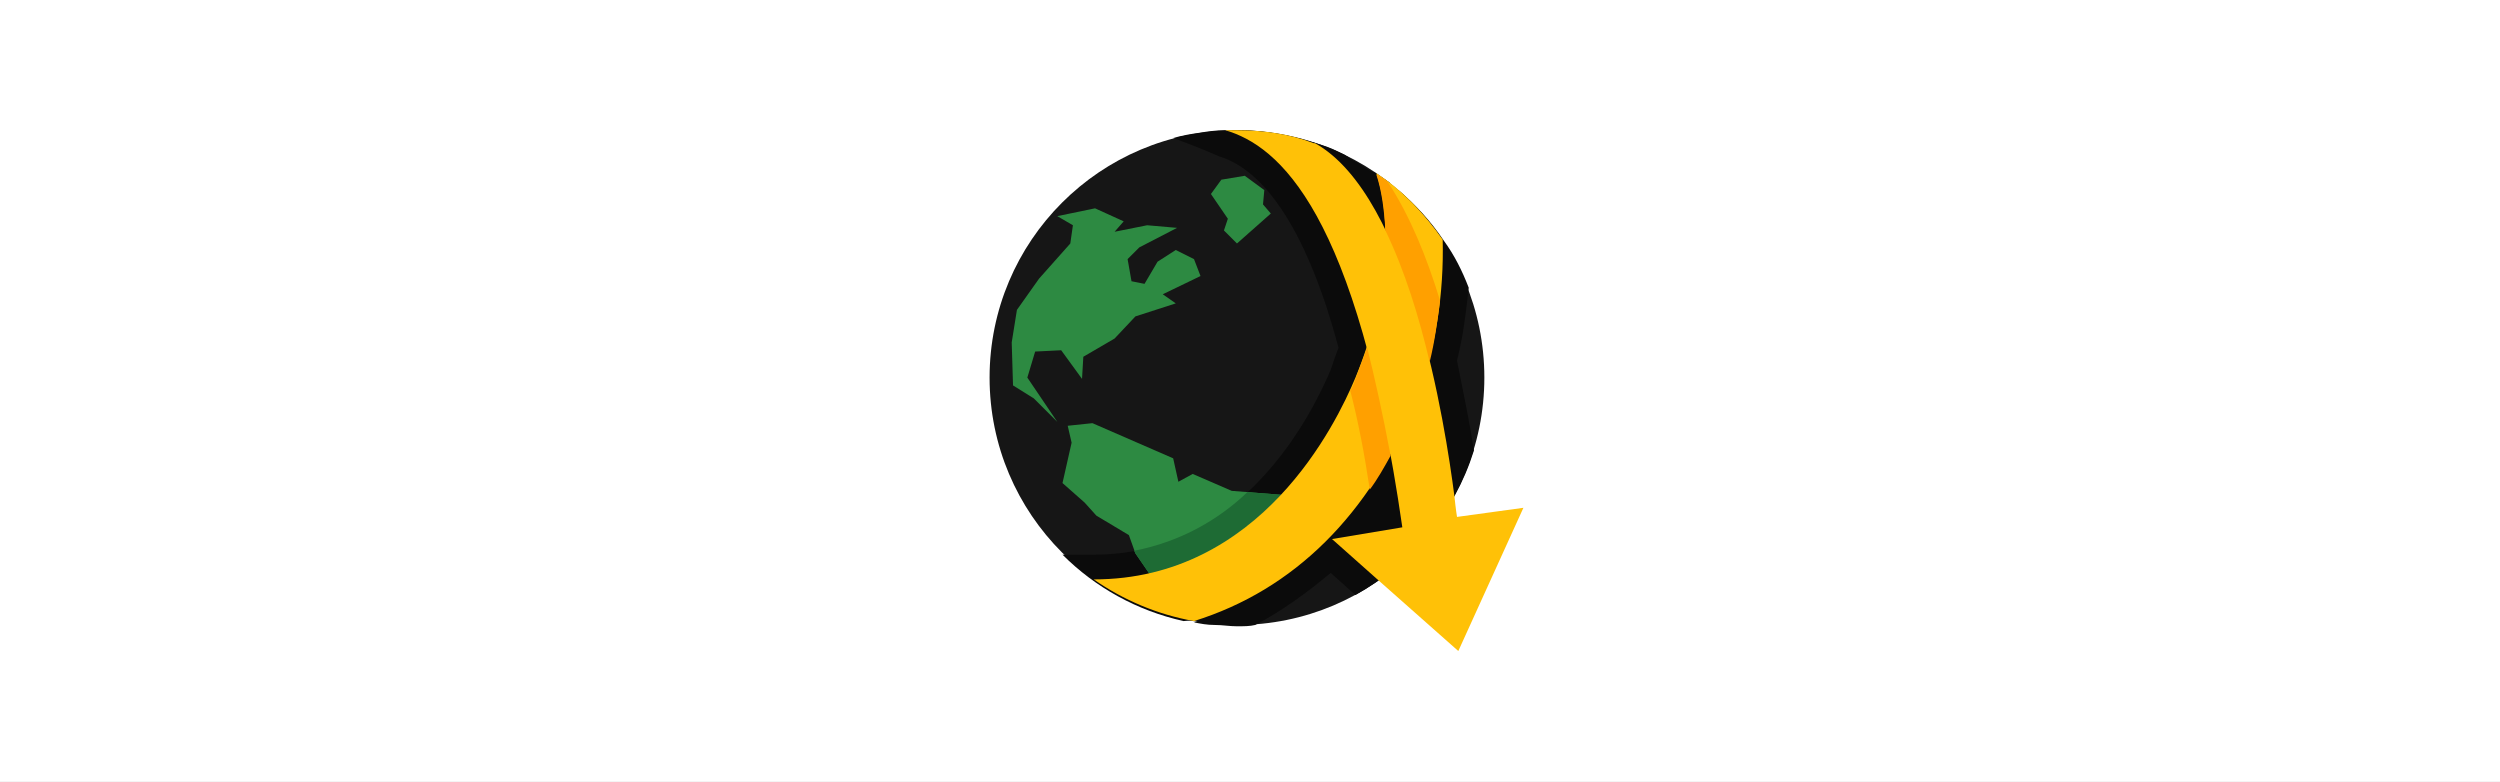
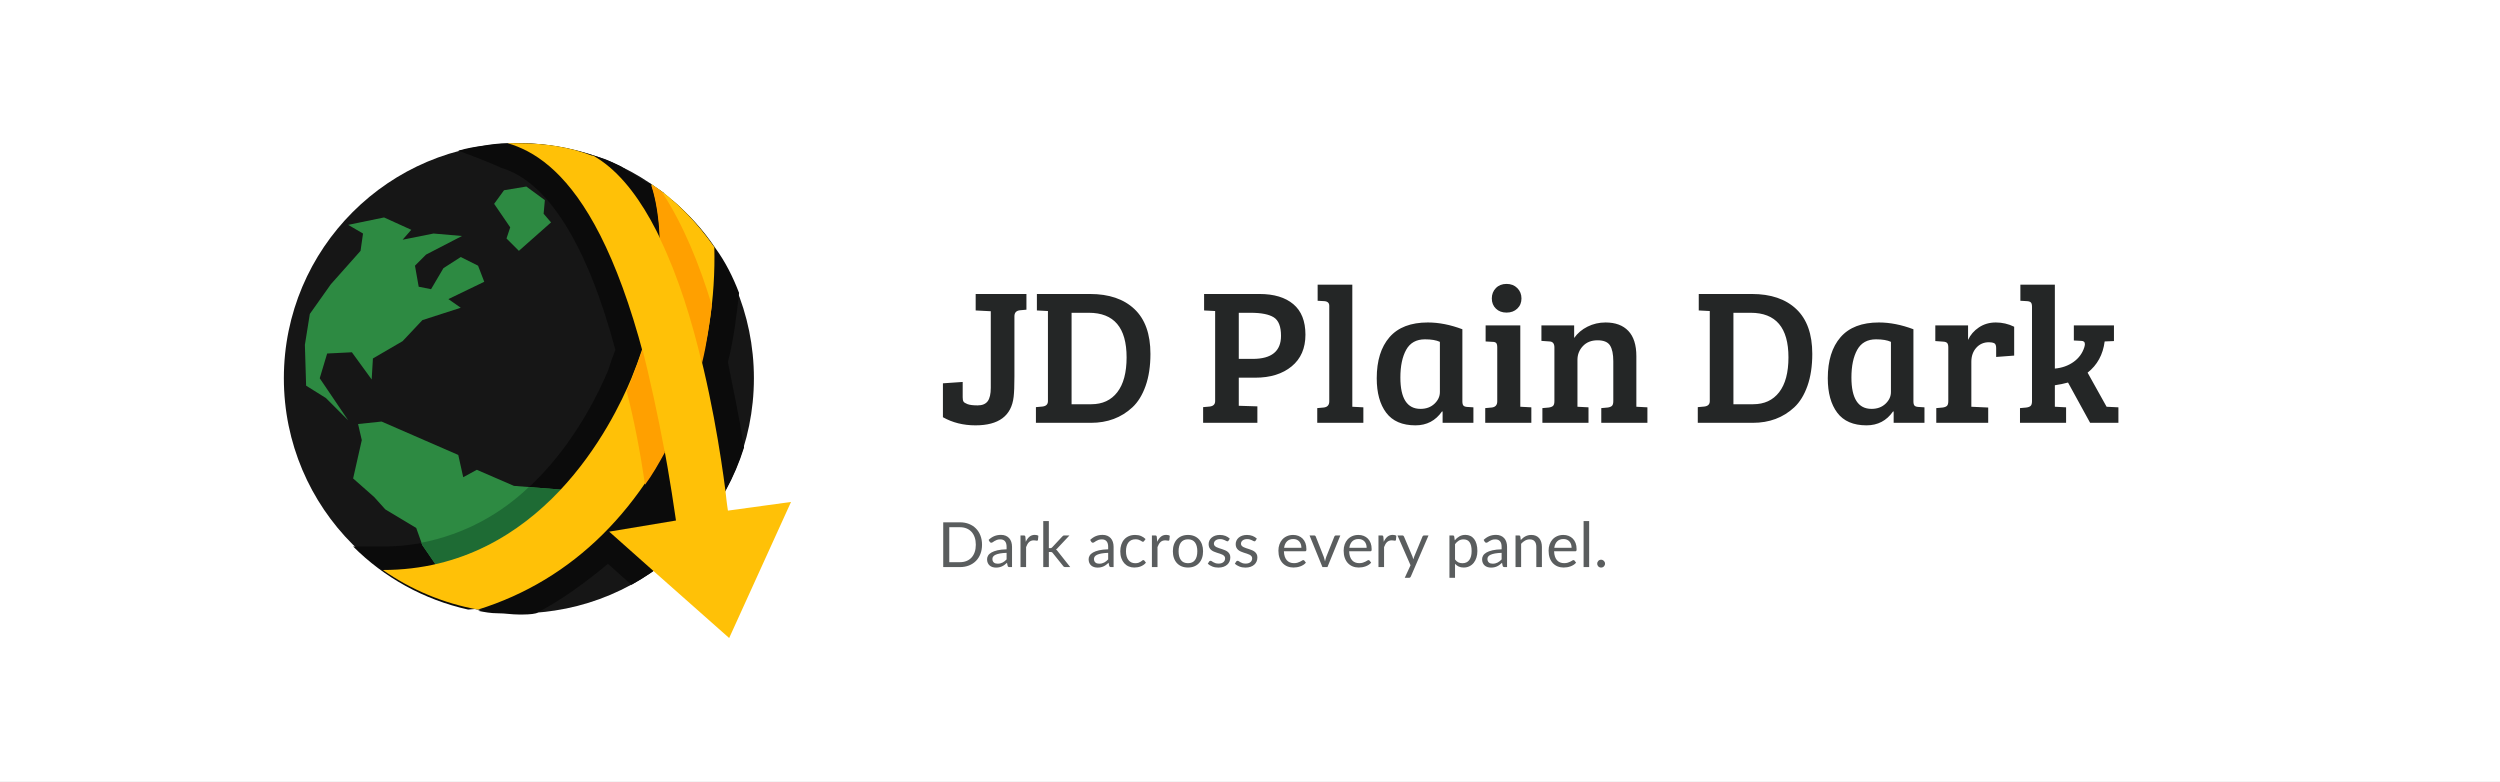
- <svg xmlns="http://www.w3.org/2000/svg" viewBox="0 0 1600 500" width="1600" height="500">
+ <svg xmlns="http://www.w3.org/2000/svg" width="1600" height="500" viewBox="0 0 1600 500">
  <rect width="1600" height="500" fill="#ffffff" />
-   <g transform="translate(600, 50) scale(8.333)">
+   <g transform="translate(150,60) scale(7.9167)">
    <path fill="#161616" d="M23 4A19 19 0 1 0 23 42A19 19 0 1 0 23 4Z" />
    <path fill="#0b0b0b" d="M30.2,38l1.9,1.7c4.3-2.4,7.6-6.3,9.1-11.1c-0.3-2-0.8-4.4-1.3-6.9c0.5-2,0.7-3.8,0.9-5.6c-0.5-1.3-1.1-2.5-1.9-3.6c0,0,0,0,0,0c-1-1.5-2.2-2.8-3.5-3.9c-0.2,0-0.5-0.2-0.7-0.6c-0.3-0.2-0.6-0.4-0.9-0.6c0,0,0,0,0,0c0,0,0,0,0,0c-0.1-0.1-0.3-0.2-0.4-0.2c0,0,0,0,0,0c-0.4-0.2-0.8-0.5-1.1-0.7c-0.2-0.1-0.5-0.2-0.7-0.4c-0.1-0.1-0.2-0.1-0.3-0.2c0,0,0,0,0,0l0,0c-0.6-0.3-1.2-0.6-1.9-0.8c0,0,0,0,0,0C27.2,4.4,25.2,4,23,4c-0.1,0-0.2,0-0.3,0c-0.2,0.1-0.4,0.1-0.6,0c0,0,0,0,0,0c-0.7,0-1.4,0.1-2,0.2c0,0,0,0,0,0c-0.7,0.1-1.3,0.2-2,0.4C20.3,5.4,21.6,6,21.6,6c3.7,1.1,6.9,6.1,9.2,14.7c-0.2,0.5-0.4,1.1-0.6,1.7c-1.4,3.3-6.7,14.2-18.2,14.2l-2.4,0c0,0,0,0,0,0c2.5,2.5,5.7,4.3,9.3,5.1c1.1-0.1,1.5-0.1,0.8,0.1c0,0,0,0,0,0c0.5,0.1,1,0.2,1.6,0.2c0.6,0,1.1,0.1,1.7,0.1c0.5,0,1,0,1.4-0.1C26.5,40.9,28.4,39.5,30.2,38z" />
    <path fill="#2d8a42" d="M9.2,26.4l-1.8-1.8l-1.6-1l-0.1-3.3l0.4-2.5l1.7-2.4l2.4-2.7l0.2-1.4l-1.2-0.7l2.9-0.6l2.2,1l-0.7,0.8l2.5-0.5l2.3,0.2L15.5,13l-0.9,0.9l0.3,1.7l1,0.2l1-1.7l1.4-0.9l1.4,0.7l0.5,1.3l-2.9,1.4l1,0.7l-3.1,1L13.6,20l-2.4,1.4l-0.1,1.7l-1.6-2.2l-2,0.1l-0.6,2L9.2,26.4z M21.8,7.8l-0.8,1.1l1.3,1.9l-0.3,0.9l1,1l2.6-2.3l-0.6-0.7l0.1-1.1l-1.5-1.1L21.8,7.8z M14.7,35.1l0.5,1.4l1.1,1.6c4.3-1,7.6-3.4,10.1-6.1l-3.8-0.3l-3-1.3L18.5,31l-0.4-1.8l-6.2-2.7L10,26.7l0.3,1.3l-0.7,3.1l1.7,1.5l0.9,1L14.7,35.1z" />
    <path fill="#1e6b34" d="M26.4,32l-2.6-0.2c-2.2,2.1-5.1,3.8-8.7,4.5l0.1,0.2l1.1,1.6C20.6,37,24,34.6,26.4,32z" />
    <path fill="#FFC107" d="M36.7,24.9c1.6-4,2.2-8.5,2.1-12.5c-1.4-2-3.1-3.8-5.1-5.1c1.2,3.5,1,9.4-1.6,15.7c-1.5,3.6-7.3,15.5-20.1,15.5c2.3,1.6,4.9,2.7,7.7,3.2C27.4,39.3,33.2,33.5,36.7,24.9z" />
    <path fill="#FFC107" d="M45,33l-5,11l-6.1-5.4l-3.6-3.2l5.4-0.9C32.2,10.2,26.2,5.2,22.1,4c0.3,0,0.6,0,0.9,0c2.1,0,4.1,0.3,5.9,1L29,5c7.3,4.1,10,21.7,10.7,27.1c0.1,1,0.2,1.6,0.2,1.6L45,33z" />
    <path fill="#FFA000" d="M34.8,29c-0.5,0.9-1,1.8-1.6,2.6c-0.4-2.7-0.9-5.3-1.5-7.6c0.2-0.3,0.3-0.6,0.4-0.9c0.3-0.8,0.6-1.6,0.9-2.4C33.6,23.1,34.2,25.8,34.8,29z M38.6,17.1c-1-3.3-2.3-6.5-4-9.1c0,0-0.1-0.1-0.1-0.1c-0.3-0.2-0.5-0.4-0.8-0.5c0.4,1.2,0.6,2.6,0.7,4.3c1.5,3.1,2.6,6.7,3.4,10.1C38.2,20.2,38.4,18.6,38.6,17.1z" />
  </g>
+   <path d="M648.73 254Q646.62 272.22 624.30 272.22Q612.65 272.22 603.47 267.02L603.47 245.32L616.12 244.45L616.12 254.24Q616.12 256.10 616.62 256.97Q617.11 257.84 619.22 258.65Q621.33 259.45 625.73 259.45Q630.13 259.45 632.12 256.79Q634.10 254.12 634.10 248.17L634.10 199.19L624.43 198.69L624.43 188.15L656.92 188.15L656.92 198.20L652.82 198.57Q649.23 198.94 649.23 202.41L649.23 240.98Q649.23 249.78 648.73 254M698.21 270.61L662.99 270.61L662.99 260.57L667.08 260.20Q670.68 259.82 670.68 256.72L670.68 199.06L663.61 198.69L663.61 188.15L697.59 188.15Q715.82 188.15 726.05 197.82Q736.28 207.50 736.28 226.47Q736.28 238.25 733.18 246.99Q730.08 255.73 724.74 260.69Q714.08 270.61 698.21 270.61M696.84 200.18L685.81 200.18L685.81 258.71L698.46 258.71Q709.12 258.71 715.07 251.02Q721.02 243.33 721.02 228.70Q721.02 200.18 696.84 200.18M804.72 270.61L770 270.61L770 260.57L774.10 260.20Q777.69 259.82 777.69 256.72L777.69 199.06L770.62 198.69L770.62 188.15L806.09 188.15Q819.98 188.15 827.73 194.66Q835.48 201.17 835.48 214.19Q835.48 227.21 826.67 234.47Q817.87 241.72 803.36 241.72L792.82 241.72L792.82 259.70L804.72 260.07L804.72 270.61M792.82 200.18L792.82 229.69L801.75 229.69Q819.85 229.69 819.85 214.94Q819.85 206.01 815.20 203.09Q810.55 200.18 800.38 200.18L792.82 200.18M843.29 182.20L865.48 182.20L865.48 260.32L872.55 260.69L872.55 270.61L843.04 270.61L843.04 261.19L847.13 260.82Q850.73 260.44 850.73 256.85L850.73 195.72Q850.73 192.99 847.63 192.74L843.29 192.49L843.29 182.20M935.92 210.72L935.92 256.85Q935.92 258.83 936.60 259.58Q937.28 260.32 939.02 260.44L942.98 260.69L942.98 270.61L923.27 270.61L923.27 263.42L922.90 263.30Q916.70 272.22 905.91 272.22Q893.26 272.22 887.18 264.16Q881.11 256.10 881.11 242.09Q881.11 225.23 889.29 215.80Q897.48 206.38 913.84 206.38Q924.38 206.38 935.92 210.72M921.53 250.90L921.53 218.78Q918.06 217.17 911.98 217.17Q903.68 217.17 899.96 223.86Q896.24 230.56 896.24 241.60Q896.24 261.68 909.13 261.68Q914.59 261.68 918.06 258.40Q921.53 255.11 921.53 250.90M950.80 208.24L972.99 208.24L972.99 260.32L980.06 260.69L980.06 270.61L950.55 270.61L950.55 261.19L954.64 260.82Q958.24 260.44 958.24 256.85L958.24 222.38Q958.24 220.27 957.55 219.52Q956.87 218.78 955.14 218.78L950.80 218.53L950.80 208.24M957.37 197.51Q954.76 194.97 954.76 191Q954.76 187.04 957.37 184.37Q959.97 181.70 964.19 181.70Q968.40 181.70 971.07 184.37Q973.74 187.04 973.74 191Q973.74 194.97 971.07 197.51Q968.40 200.06 964.19 200.06Q959.97 200.06 957.37 197.51M991.72 218.53L986.51 218.16L986.51 208.24L1007.46 208.24L1007.46 216.30Q1010.69 211.71 1016.02 209.05Q1021.35 206.38 1027.55 206.38Q1036.98 206.38 1042.12 211.77Q1047.27 217.17 1047.27 227.96L1047.27 260.32L1054.34 260.69L1054.34 270.61L1024.82 270.61L1024.82 261.19L1028.92 260.82Q1030.78 260.57 1031.64 259.76Q1032.51 258.96 1032.51 256.72L1032.51 231.18Q1032.51 224.36 1030.40 221.07Q1028.30 217.79 1022.41 217.79Q1016.52 217.79 1013.04 221.51Q1009.57 225.23 1009.57 230.31L1009.57 260.32L1016.64 260.69L1016.64 270.61L987.13 270.61L987.13 261.19L991.22 260.82Q993.08 260.57 993.95 259.76Q994.82 258.96 994.82 256.72L994.82 222.38Q994.82 218.66 991.72 218.53M1121.79 270.61L1086.58 270.61L1086.58 260.57L1090.67 260.20Q1094.26 259.82 1094.26 256.72L1094.26 199.06L1087.20 198.69L1087.20 188.15L1121.17 188.15Q1139.40 188.15 1149.63 197.82Q1159.86 207.50 1159.86 226.47Q1159.86 238.25 1156.76 246.99Q1153.66 255.73 1148.33 260.69Q1137.66 270.61 1121.79 270.61M1120.43 200.18L1109.39 200.18L1109.39 258.71L1122.04 258.71Q1132.70 258.71 1138.66 251.02Q1144.61 243.33 1144.61 228.70Q1144.61 200.18 1120.43 200.18M1224.59 210.72L1224.59 256.85Q1224.59 258.83 1225.27 259.58Q1225.95 260.32 1227.69 260.44L1231.66 260.69L1231.66 270.61L1211.94 270.61L1211.94 263.42L1211.57 263.30Q1205.37 272.22 1194.58 272.22Q1181.93 272.22 1175.86 264.16Q1169.78 256.10 1169.78 242.09Q1169.78 225.23 1177.96 215.80Q1186.15 206.38 1202.52 206.38Q1213.06 206.38 1224.59 210.72M1210.20 250.90L1210.20 218.78Q1206.73 217.17 1200.66 217.17Q1192.35 217.17 1188.63 223.86Q1184.91 230.56 1184.91 241.60Q1184.91 261.68 1197.80 261.68Q1203.26 261.68 1206.73 258.40Q1210.20 255.11 1210.20 250.90M1246.91 256.72L1246.91 222.38Q1246.91 220.39 1246.23 219.59Q1245.54 218.78 1243.81 218.66L1238.60 218.28L1238.60 208.24L1259.56 208.24L1259.56 217.54Q1261.79 212.70 1266.50 209.54Q1271.21 206.38 1277.35 206.38Q1283.49 206.38 1289.07 209.11L1289.07 227.58L1277.54 228.45L1277.54 222.75Q1277.54 220.27 1276.30 219.65Q1274.93 219.03 1272.95 219.03Q1267.99 219.03 1264.83 222.56Q1261.66 226.10 1261.66 231.55L1261.66 260.32L1272.45 260.82L1272.45 270.61L1239.22 270.61L1239.22 261.19L1243.31 260.82Q1245.17 260.57 1246.04 259.76Q1246.91 258.96 1246.91 256.72M1300.48 256.72L1300.48 196.34Q1300.48 194.35 1299.79 193.61Q1299.11 192.86 1297.38 192.74L1293.04 192.49L1293.04 182.20L1315.11 182.20L1315.11 235.89Q1321.93 235.27 1327.01 231.68Q1332.10 228.08 1333.96 222.25Q1334.33 221.01 1334.33 220.27Q1334.33 218.16 1331.97 218.16L1327.26 217.91L1327.26 208.24L1352.93 208.24L1352.93 218.28L1346.98 218.53Q1345.36 231.18 1336.06 238.50L1348.22 260.32L1355.78 260.69L1355.78 270.61L1337.68 270.61L1323.54 244.82Q1319.45 245.94 1315.11 246.56L1315.11 260.32L1315.23 260.32L1322.30 260.69L1322.30 270.61L1292.79 270.61L1292.79 261.19L1296.88 260.82Q1298.74 260.57 1299.61 259.76Q1300.48 258.96 1300.48 256.72" fill="#242626" />
+   <path d="M628.50 348.62Q628.50 351.84 627.48 354.48Q626.46 357.12 624.60 359Q622.74 360.88 620.13 361.91Q617.52 362.94 614.36 362.94L603.66 362.94L603.66 334.28L614.36 334.28Q617.52 334.28 620.13 335.31Q622.74 336.34 624.60 338.23Q626.46 340.12 627.48 342.76Q628.50 345.40 628.50 348.62M624.52 348.62Q624.52 345.98 623.80 343.90Q623.08 341.82 621.76 340.38Q620.44 338.94 618.56 338.18Q616.68 337.42 614.36 337.42L607.54 337.42L607.54 359.80L614.36 359.80Q616.68 359.80 618.56 359.04Q620.44 358.28 621.76 356.85Q623.08 355.42 623.80 353.34Q624.52 351.26 624.52 348.62M644.22 358.02L644.22 353.82Q641.76 353.90 640.03 354.21Q638.30 354.52 637.21 355.02Q636.12 355.52 635.63 356.20Q635.14 356.88 635.14 357.72Q635.14 358.52 635.40 359.10Q635.66 359.68 636.11 360.05Q636.56 360.42 637.17 360.59Q637.78 360.76 638.48 360.76Q639.42 360.76 640.20 360.57Q640.98 360.38 641.67 360.02Q642.36 359.66 642.99 359.16Q643.62 358.66 644.22 358.02M633.36 346.68L632.72 345.54Q634.40 343.92 636.34 343.12Q638.28 342.32 640.64 342.32Q642.34 342.32 643.66 342.88Q644.98 343.44 645.88 344.44Q646.78 345.44 647.24 346.86Q647.70 348.28 647.70 349.98L647.70 362.94L646.12 362.94Q645.60 362.94 645.32 362.77Q645.04 362.60 644.88 362.10L644.48 360.18Q643.68 360.92 642.92 361.49Q642.16 362.06 641.32 362.45Q640.48 362.84 639.53 363.05Q638.58 363.26 637.42 363.26Q636.24 363.26 635.20 362.93Q634.16 362.60 633.39 361.94Q632.62 361.28 632.17 360.27Q631.72 359.26 631.72 357.88Q631.72 356.68 632.38 355.57Q633.04 354.46 634.52 353.60Q636 352.74 638.38 352.19Q640.76 351.64 644.22 351.56L644.22 349.98Q644.22 347.62 643.20 346.41Q642.18 345.20 640.22 345.20Q638.90 345.20 638.01 345.53Q637.12 345.86 636.47 346.27Q635.82 346.68 635.35 347.01Q634.88 347.34 634.42 347.34Q634.06 347.34 633.80 347.15Q633.54 346.96 633.36 346.68M656.26 343.66L656.50 346.74Q657.46 344.66 658.86 343.49Q660.26 342.32 662.28 342.32Q662.92 342.32 663.51 342.46Q664.10 342.60 664.56 342.90L664.30 345.56Q664.18 346.06 663.70 346.06Q663.42 346.06 662.88 345.94Q662.34 345.82 661.66 345.82Q660.70 345.82 659.95 346.10Q659.20 346.38 658.61 346.93Q658.02 347.48 657.55 348.29Q657.08 349.10 656.70 350.14L656.70 362.94L653.12 362.94L653.12 342.68L655.16 342.68Q655.74 342.68 655.96 342.90Q656.18 343.12 656.26 343.66M667.68 333.48L671.26 333.48L671.26 350.82L672.18 350.82Q672.58 350.82 672.85 350.71Q673.12 350.60 673.42 350.26L679.82 343.40Q680.10 343.06 680.41 342.87Q680.72 342.68 681.24 342.68L684.46 342.68L677 350.62Q676.46 351.30 675.84 351.68Q676.20 351.92 676.49 352.23Q676.78 352.54 677.04 352.94L684.96 362.94L681.78 362.94Q681.32 362.94 680.99 362.79Q680.66 362.64 680.42 362.24L673.76 353.94Q673.46 353.52 673.17 353.39Q672.88 353.26 672.28 353.26L671.26 353.26L671.26 362.94L667.68 362.94L667.68 333.48M709.22 358.02L709.22 353.82Q706.76 353.90 705.03 354.21Q703.30 354.52 702.21 355.02Q701.12 355.52 700.63 356.20Q700.14 356.88 700.14 357.72Q700.14 358.52 700.40 359.10Q700.66 359.68 701.11 360.05Q701.56 360.42 702.17 360.59Q702.78 360.76 703.48 360.76Q704.42 360.76 705.20 360.57Q705.98 360.38 706.67 360.02Q707.36 359.66 707.99 359.16Q708.62 358.66 709.22 358.02M698.36 346.68L697.72 345.54Q699.40 343.92 701.34 343.12Q703.28 342.32 705.64 342.32Q707.34 342.32 708.66 342.88Q709.98 343.44 710.88 344.44Q711.78 345.44 712.24 346.86Q712.70 348.28 712.70 349.98L712.70 362.94L711.12 362.94Q710.60 362.94 710.32 362.77Q710.04 362.60 709.88 362.10L709.48 360.18Q708.68 360.92 707.92 361.49Q707.16 362.06 706.32 362.45Q705.48 362.84 704.53 363.05Q703.58 363.26 702.42 363.26Q701.24 363.26 700.20 362.93Q699.16 362.60 698.39 361.94Q697.62 361.28 697.17 360.27Q696.72 359.26 696.72 357.88Q696.72 356.68 697.38 355.57Q698.04 354.46 699.52 353.60Q701 352.74 703.38 352.19Q705.76 351.64 709.22 351.56L709.22 349.98Q709.22 347.62 708.20 346.41Q707.18 345.20 705.22 345.20Q703.90 345.20 703.01 345.53Q702.12 345.86 701.47 346.27Q700.82 346.68 700.35 347.01Q699.88 347.34 699.42 347.34Q699.06 347.34 698.80 347.15Q698.54 346.96 698.36 346.68M733.16 345L732.22 346.28Q732.06 346.50 731.90 346.62Q731.74 346.74 731.46 346.74Q731.16 346.74 730.80 346.49Q730.44 346.24 729.91 345.94Q729.38 345.64 728.61 345.39Q727.84 345.14 726.72 345.14Q725.22 345.14 724.08 345.67Q722.94 346.20 722.17 347.20Q721.40 348.20 721.01 349.62Q720.62 351.04 720.62 352.80Q720.62 354.64 721.04 356.07Q721.46 357.50 722.23 358.47Q723 359.44 724.09 359.95Q725.18 360.46 726.54 360.46Q727.84 360.46 728.68 360.15Q729.52 359.84 730.07 359.46Q730.62 359.08 730.99 358.77Q731.36 358.46 731.72 358.46Q732.16 358.46 732.40 358.80L733.40 360.10Q732.74 360.92 731.90 361.50Q731.06 362.08 730.09 362.47Q729.12 362.86 728.06 363.04Q727 363.22 725.90 363.22Q724 363.22 722.37 362.52Q720.74 361.82 719.54 360.49Q718.34 359.16 717.66 357.22Q716.98 355.28 716.98 352.80Q716.98 350.54 717.61 348.62Q718.24 346.70 719.45 345.31Q720.66 343.92 722.43 343.14Q724.20 342.36 726.50 342.36Q728.64 342.36 730.27 343.05Q731.90 343.74 733.16 345M740.36 343.66L740.60 346.74Q741.56 344.66 742.96 343.49Q744.36 342.32 746.38 342.32Q747.02 342.32 747.61 342.46Q748.20 342.60 748.66 342.90L748.40 345.56Q748.28 346.06 747.80 346.06Q747.52 346.06 746.98 345.94Q746.44 345.82 745.76 345.82Q744.80 345.82 744.05 346.10Q743.30 346.38 742.71 346.93Q742.12 347.48 741.65 348.29Q741.18 349.10 740.80 350.14L740.80 362.94L737.22 362.94L737.22 342.68L739.26 342.68Q739.84 342.68 740.06 342.90Q740.28 343.12 740.36 343.66M760.32 342.36Q762.54 342.36 764.32 343.10Q766.10 343.84 767.36 345.20Q768.62 346.56 769.29 348.49Q769.96 350.42 769.96 352.80Q769.96 355.20 769.29 357.12Q768.62 359.04 767.36 360.40Q766.10 361.76 764.32 362.49Q762.54 363.22 760.32 363.22Q758.08 363.22 756.29 362.49Q754.50 361.76 753.24 360.40Q751.98 359.04 751.31 357.12Q750.64 355.20 750.64 352.80Q750.64 350.42 751.31 348.49Q751.98 346.56 753.24 345.20Q754.50 343.84 756.29 343.10Q758.08 342.36 760.32 342.36M760.32 360.44Q763.32 360.44 764.80 358.43Q766.28 356.42 766.28 352.82Q766.28 349.20 764.80 347.18Q763.32 345.16 760.32 345.16Q758.80 345.16 757.67 345.68Q756.54 346.20 755.79 347.18Q755.04 348.16 754.67 349.59Q754.30 351.02 754.30 352.82Q754.30 356.42 755.79 358.43Q757.28 360.44 760.32 360.44M787.06 344.72L786.26 346.02Q786.02 346.46 785.52 346.46Q785.22 346.46 784.84 346.24Q784.46 346.02 783.91 345.75Q783.36 345.48 782.60 345.25Q781.84 345.02 780.80 345.02Q779.90 345.02 779.18 345.25Q778.46 345.48 777.95 345.88Q777.44 346.28 777.17 346.81Q776.90 347.34 776.90 347.96Q776.90 348.74 777.35 349.26Q777.80 349.78 778.54 350.16Q779.28 350.54 780.22 350.83Q781.16 351.12 782.15 351.45Q783.14 351.78 784.08 352.18Q785.02 352.58 785.76 353.18Q786.50 353.78 786.95 354.65Q787.40 355.52 787.40 356.74Q787.40 358.14 786.90 359.33Q786.40 360.52 785.42 361.39Q784.44 362.26 783.02 362.76Q781.60 363.26 779.74 363.26Q777.62 363.26 775.90 362.57Q774.18 361.88 772.98 360.80L773.82 359.44Q773.98 359.18 774.20 359.04Q774.42 358.90 774.76 358.90Q775.12 358.90 775.52 359.18Q775.92 359.46 776.49 359.80Q777.06 360.14 777.88 360.42Q778.70 360.70 779.92 360.70Q780.96 360.70 781.74 360.43Q782.52 360.16 783.04 359.70Q783.56 359.24 783.81 358.64Q784.06 358.04 784.06 357.36Q784.06 356.52 783.61 355.97Q783.16 355.42 782.42 355.03Q781.68 354.64 780.73 354.35Q779.78 354.06 778.79 353.74Q777.80 353.42 776.85 353.01Q775.90 352.60 775.16 351.98Q774.42 351.36 773.97 350.45Q773.52 349.54 773.52 348.24Q773.52 347.08 774 346.01Q774.48 344.94 775.40 344.13Q776.32 343.32 777.66 342.84Q779 342.36 780.72 342.36Q782.72 342.36 784.31 342.99Q785.90 343.62 787.06 344.72M804.38 344.72L803.58 346.02Q803.34 346.46 802.84 346.46Q802.54 346.46 802.16 346.24Q801.78 346.02 801.23 345.75Q800.68 345.48 799.92 345.25Q799.16 345.02 798.12 345.02Q797.22 345.02 796.50 345.25Q795.78 345.48 795.27 345.88Q794.76 346.28 794.49 346.81Q794.22 347.34 794.22 347.96Q794.22 348.74 794.67 349.26Q795.12 349.78 795.86 350.16Q796.60 350.54 797.54 350.83Q798.48 351.12 799.47 351.45Q800.46 351.78 801.40 352.18Q802.34 352.58 803.08 353.18Q803.82 353.78 804.27 354.65Q804.72 355.52 804.72 356.74Q804.72 358.14 804.22 359.33Q803.72 360.52 802.74 361.39Q801.76 362.26 800.34 362.76Q798.92 363.26 797.06 363.26Q794.94 363.26 793.22 362.57Q791.50 361.88 790.30 360.80L791.14 359.44Q791.30 359.18 791.52 359.04Q791.74 358.90 792.08 358.90Q792.44 358.90 792.84 359.18Q793.24 359.46 793.81 359.80Q794.38 360.14 795.20 360.42Q796.02 360.70 797.24 360.70Q798.28 360.70 799.06 360.43Q799.84 360.16 800.36 359.70Q800.88 359.24 801.13 358.64Q801.38 358.04 801.38 357.36Q801.38 356.52 800.93 355.97Q800.48 355.42 799.74 355.03Q799 354.64 798.05 354.35Q797.10 354.06 796.11 353.74Q795.12 353.42 794.17 353.01Q793.22 352.60 792.48 351.98Q791.74 351.36 791.29 350.45Q790.84 349.54 790.84 348.24Q790.84 347.08 791.32 346.01Q791.80 344.94 792.72 344.13Q793.64 343.32 794.98 342.84Q796.32 342.36 798.04 342.36Q800.04 342.36 801.63 342.99Q803.22 343.62 804.38 344.72M821.82 350.60L832.90 350.60Q832.90 349.36 832.55 348.33Q832.20 347.30 831.53 346.55Q830.86 345.80 829.90 345.39Q828.94 344.98 827.72 344.98Q825.16 344.98 823.67 346.47Q822.18 347.96 821.82 350.60M834.78 358.80L835.78 360.10Q835.12 360.90 834.20 361.49Q833.28 362.08 832.23 362.46Q831.18 362.84 830.06 363.03Q828.94 363.22 827.84 363.22Q825.74 363.22 823.97 362.51Q822.20 361.80 820.91 360.43Q819.62 359.06 818.90 357.04Q818.18 355.02 818.18 352.40Q818.18 350.28 818.83 348.44Q819.48 346.60 820.70 345.25Q821.92 343.90 823.68 343.13Q825.44 342.36 827.64 342.36Q829.46 342.36 831.01 342.97Q832.56 343.58 833.69 344.73Q834.82 345.88 835.46 347.57Q836.10 349.26 836.10 351.42Q836.10 352.26 835.92 352.54Q835.74 352.82 835.24 352.82L821.70 352.82Q821.76 354.74 822.23 356.16Q822.70 357.58 823.54 358.53Q824.38 359.48 825.54 359.95Q826.70 360.42 828.14 360.42Q829.48 360.42 830.45 360.11Q831.42 359.80 832.12 359.44Q832.82 359.08 833.29 358.77Q833.76 358.46 834.10 358.46Q834.54 358.46 834.78 358.80M855.04 342.68L857.82 342.68L849.56 362.94L846.36 362.94L838.10 342.68L841 342.68Q841.44 342.68 841.72 342.90Q842 343.12 842.10 343.42L847.24 356.46Q847.48 357.20 847.66 357.90Q847.84 358.60 848 359.30Q848.16 358.60 848.34 357.90Q848.52 357.20 848.78 356.46L853.98 343.42Q854.10 343.10 854.38 342.89Q854.66 342.68 855.04 342.68M863.58 350.60L874.66 350.60Q874.66 349.36 874.31 348.33Q873.96 347.30 873.29 346.55Q872.62 345.80 871.66 345.39Q870.70 344.98 869.48 344.98Q866.92 344.98 865.43 346.47Q863.94 347.96 863.58 350.60M876.54 358.80L877.54 360.10Q876.88 360.90 875.96 361.49Q875.04 362.08 873.99 362.46Q872.94 362.84 871.82 363.03Q870.70 363.22 869.60 363.22Q867.50 363.22 865.73 362.51Q863.96 361.80 862.67 360.43Q861.38 359.06 860.66 357.04Q859.94 355.02 859.94 352.40Q859.94 350.28 860.59 348.44Q861.24 346.60 862.46 345.25Q863.68 343.90 865.44 343.13Q867.20 342.36 869.40 342.36Q871.22 342.36 872.77 342.97Q874.32 343.58 875.45 344.73Q876.58 345.88 877.22 347.57Q877.86 349.26 877.86 351.42Q877.86 352.26 877.68 352.54Q877.50 352.82 877 352.82L863.46 352.82Q863.52 354.74 863.99 356.16Q864.46 357.58 865.30 358.53Q866.14 359.48 867.30 359.95Q868.46 360.42 869.90 360.42Q871.24 360.42 872.21 360.11Q873.18 359.80 873.88 359.44Q874.58 359.08 875.05 358.77Q875.52 358.46 875.86 358.46Q876.30 358.46 876.54 358.80M885.36 343.66L885.60 346.74Q886.56 344.66 887.96 343.49Q889.36 342.32 891.38 342.32Q892.02 342.32 892.61 342.46Q893.20 342.60 893.66 342.90L893.40 345.56Q893.28 346.06 892.80 346.06Q892.52 346.06 891.98 345.94Q891.44 345.82 890.76 345.82Q889.80 345.82 889.05 346.10Q888.30 346.38 887.71 346.93Q887.12 347.48 886.65 348.29Q886.18 349.10 885.80 350.14L885.80 362.94L882.22 362.94L882.22 342.68L884.26 342.68Q884.84 342.68 885.06 342.90Q885.28 343.12 885.36 343.66M911.44 342.68L914.26 342.68L902.96 368.92Q902.78 369.32 902.51 369.56Q902.24 369.80 901.68 369.80L899.04 369.80L902.74 361.76L894.38 342.68L897.46 342.68Q897.92 342.68 898.19 342.91Q898.46 343.14 898.56 343.42L903.98 356.18Q904.30 357.02 904.52 357.94Q904.80 357 905.12 356.16L910.38 343.42Q910.50 343.10 910.79 342.89Q911.08 342.68 911.44 342.68M931.22 348.26L931.22 358.06Q932.20 359.38 933.36 359.92Q934.52 360.46 935.96 360.46Q938.80 360.46 940.32 358.44Q941.84 356.42 941.84 352.68Q941.84 350.70 941.49 349.28Q941.14 347.86 940.48 346.95Q939.82 346.04 938.86 345.62Q937.90 345.20 936.68 345.20Q934.94 345.20 933.63 346Q932.32 346.80 931.22 348.26M930.72 343.42L931.04 345.82Q932.32 344.24 934 343.28Q935.68 342.32 937.84 342.32Q939.60 342.32 941.02 342.99Q942.44 343.66 943.44 344.97Q944.44 346.28 944.98 348.22Q945.52 350.16 945.52 352.68Q945.52 354.92 944.92 356.85Q944.32 358.78 943.19 360.19Q942.06 361.60 940.43 362.41Q938.80 363.22 936.76 363.22Q934.90 363.22 933.57 362.59Q932.24 361.96 931.22 360.84L931.22 369.80L927.64 369.80L927.64 342.68L929.78 342.68Q930.54 342.68 930.72 343.42M961.04 358.02L961.04 353.82Q958.58 353.90 956.85 354.21Q955.12 354.52 954.03 355.02Q952.94 355.52 952.45 356.20Q951.96 356.88 951.96 357.72Q951.96 358.52 952.22 359.10Q952.48 359.68 952.93 360.05Q953.38 360.42 953.99 360.59Q954.60 360.76 955.30 360.76Q956.24 360.76 957.02 360.57Q957.80 360.38 958.49 360.02Q959.18 359.66 959.81 359.16Q960.44 358.66 961.04 358.02M950.18 346.68L949.54 345.54Q951.22 343.92 953.16 343.12Q955.10 342.32 957.46 342.32Q959.16 342.32 960.48 342.88Q961.80 343.44 962.70 344.44Q963.60 345.44 964.06 346.86Q964.52 348.28 964.52 349.98L964.52 362.94L962.94 362.94Q962.42 362.94 962.14 362.77Q961.86 362.60 961.70 362.10L961.30 360.18Q960.50 360.92 959.74 361.49Q958.98 362.06 958.14 362.45Q957.30 362.84 956.35 363.05Q955.40 363.26 954.24 363.26Q953.06 363.26 952.02 362.93Q950.98 362.60 950.21 361.94Q949.44 361.28 948.99 360.27Q948.54 359.26 948.54 357.88Q948.54 356.68 949.20 355.57Q949.86 354.46 951.34 353.60Q952.82 352.74 955.20 352.19Q957.58 351.64 961.04 351.56L961.04 349.98Q961.04 347.62 960.02 346.41Q959 345.20 957.04 345.20Q955.72 345.20 954.83 345.53Q953.94 345.86 953.29 346.27Q952.64 346.68 952.17 347.01Q951.70 347.34 951.24 347.34Q950.88 347.34 950.62 347.15Q950.36 346.96 950.18 346.68M973.02 343.42L973.30 345.62Q973.96 344.88 974.70 344.28Q975.44 343.68 976.27 343.25Q977.10 342.82 978.03 342.59Q978.96 342.36 980.04 342.36Q981.70 342.36 982.97 342.91Q984.24 343.46 985.09 344.47Q985.94 345.48 986.38 346.90Q986.82 348.32 986.82 350.04L986.82 362.94L983.24 362.94L983.24 350.04Q983.24 347.74 982.19 346.47Q981.14 345.20 979 345.20Q977.42 345.20 976.05 345.96Q974.68 346.72 973.52 348.02L973.52 362.94L969.94 362.94L969.94 342.68L972.08 342.68Q972.84 342.68 973.02 343.42M994.74 350.60L1005.82 350.60Q1005.82 349.36 1005.47 348.33Q1005.12 347.30 1004.45 346.55Q1003.78 345.80 1002.82 345.39Q1001.86 344.98 1000.64 344.98Q998.08 344.98 996.59 346.47Q995.10 347.96 994.74 350.60M1007.70 358.80L1008.70 360.10Q1008.04 360.90 1007.12 361.49Q1006.20 362.08 1005.15 362.46Q1004.10 362.84 1002.98 363.03Q1001.86 363.22 1000.76 363.22Q998.66 363.22 996.89 362.51Q995.12 361.80 993.83 360.43Q992.54 359.06 991.82 357.04Q991.10 355.02 991.10 352.40Q991.10 350.28 991.75 348.44Q992.40 346.60 993.62 345.25Q994.84 343.90 996.60 343.13Q998.36 342.36 1000.56 342.36Q1002.38 342.36 1003.93 342.97Q1005.48 343.58 1006.61 344.73Q1007.74 345.88 1008.38 347.57Q1009.02 349.26 1009.02 351.42Q1009.02 352.26 1008.84 352.54Q1008.66 352.82 1008.16 352.82L994.62 352.82Q994.68 354.74 995.15 356.16Q995.62 357.58 996.46 358.53Q997.30 359.48 998.46 359.95Q999.62 360.42 1001.06 360.42Q1002.40 360.42 1003.37 360.11Q1004.34 359.80 1005.04 359.44Q1005.74 359.08 1006.21 358.77Q1006.68 358.46 1007.02 358.46Q1007.46 358.46 1007.70 358.80M1013.50 333.48L1017.06 333.48L1017.06 362.94L1013.50 362.94L1013.50 333.48M1022.22 360.74Q1022.22 360.22 1022.41 359.76Q1022.60 359.30 1022.93 358.96Q1023.26 358.62 1023.72 358.42Q1024.18 358.22 1024.70 358.22Q1025.22 358.22 1025.68 358.42Q1026.14 358.62 1026.48 358.96Q1026.82 359.30 1027.02 359.76Q1027.22 360.22 1027.22 360.74Q1027.22 361.28 1027.02 361.73Q1026.82 362.18 1026.48 362.52Q1026.14 362.86 1025.68 363.05Q1025.22 363.24 1024.70 363.24Q1024.18 363.24 1023.72 363.05Q1023.26 362.86 1022.93 362.52Q1022.60 362.18 1022.41 361.73Q1022.22 361.28 1022.22 360.74" fill="#5a5d5e" />
</svg>
